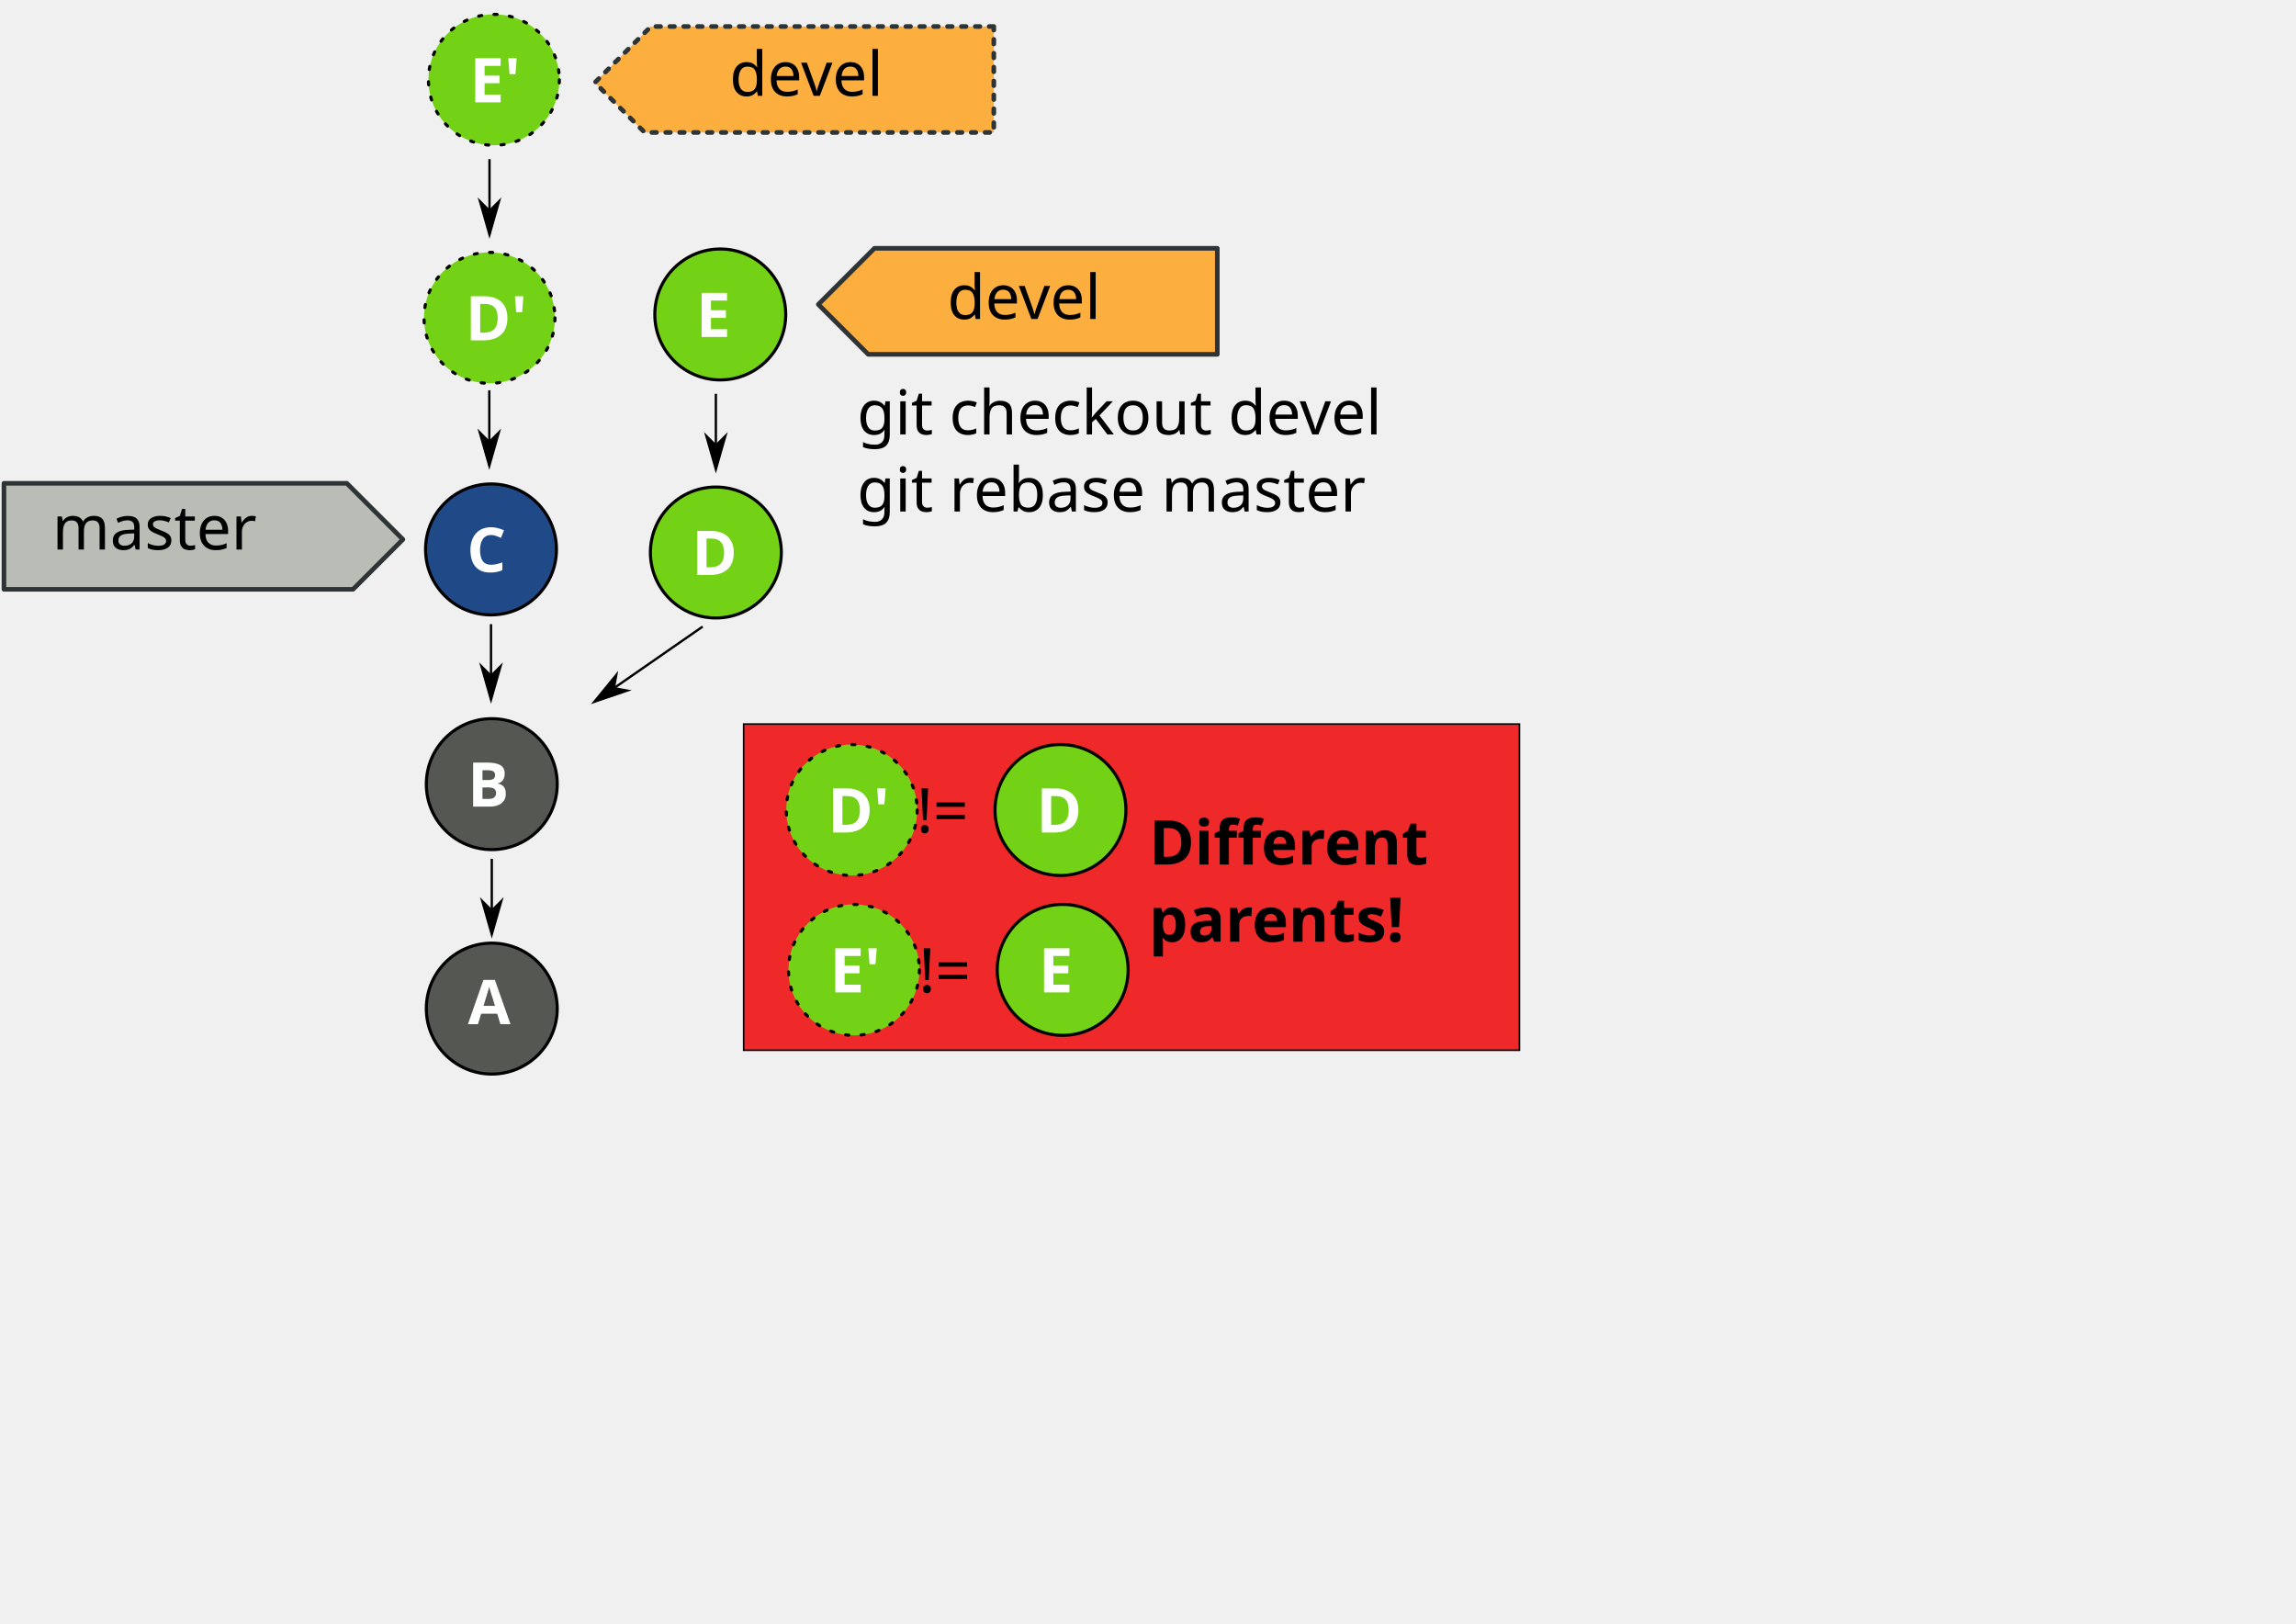
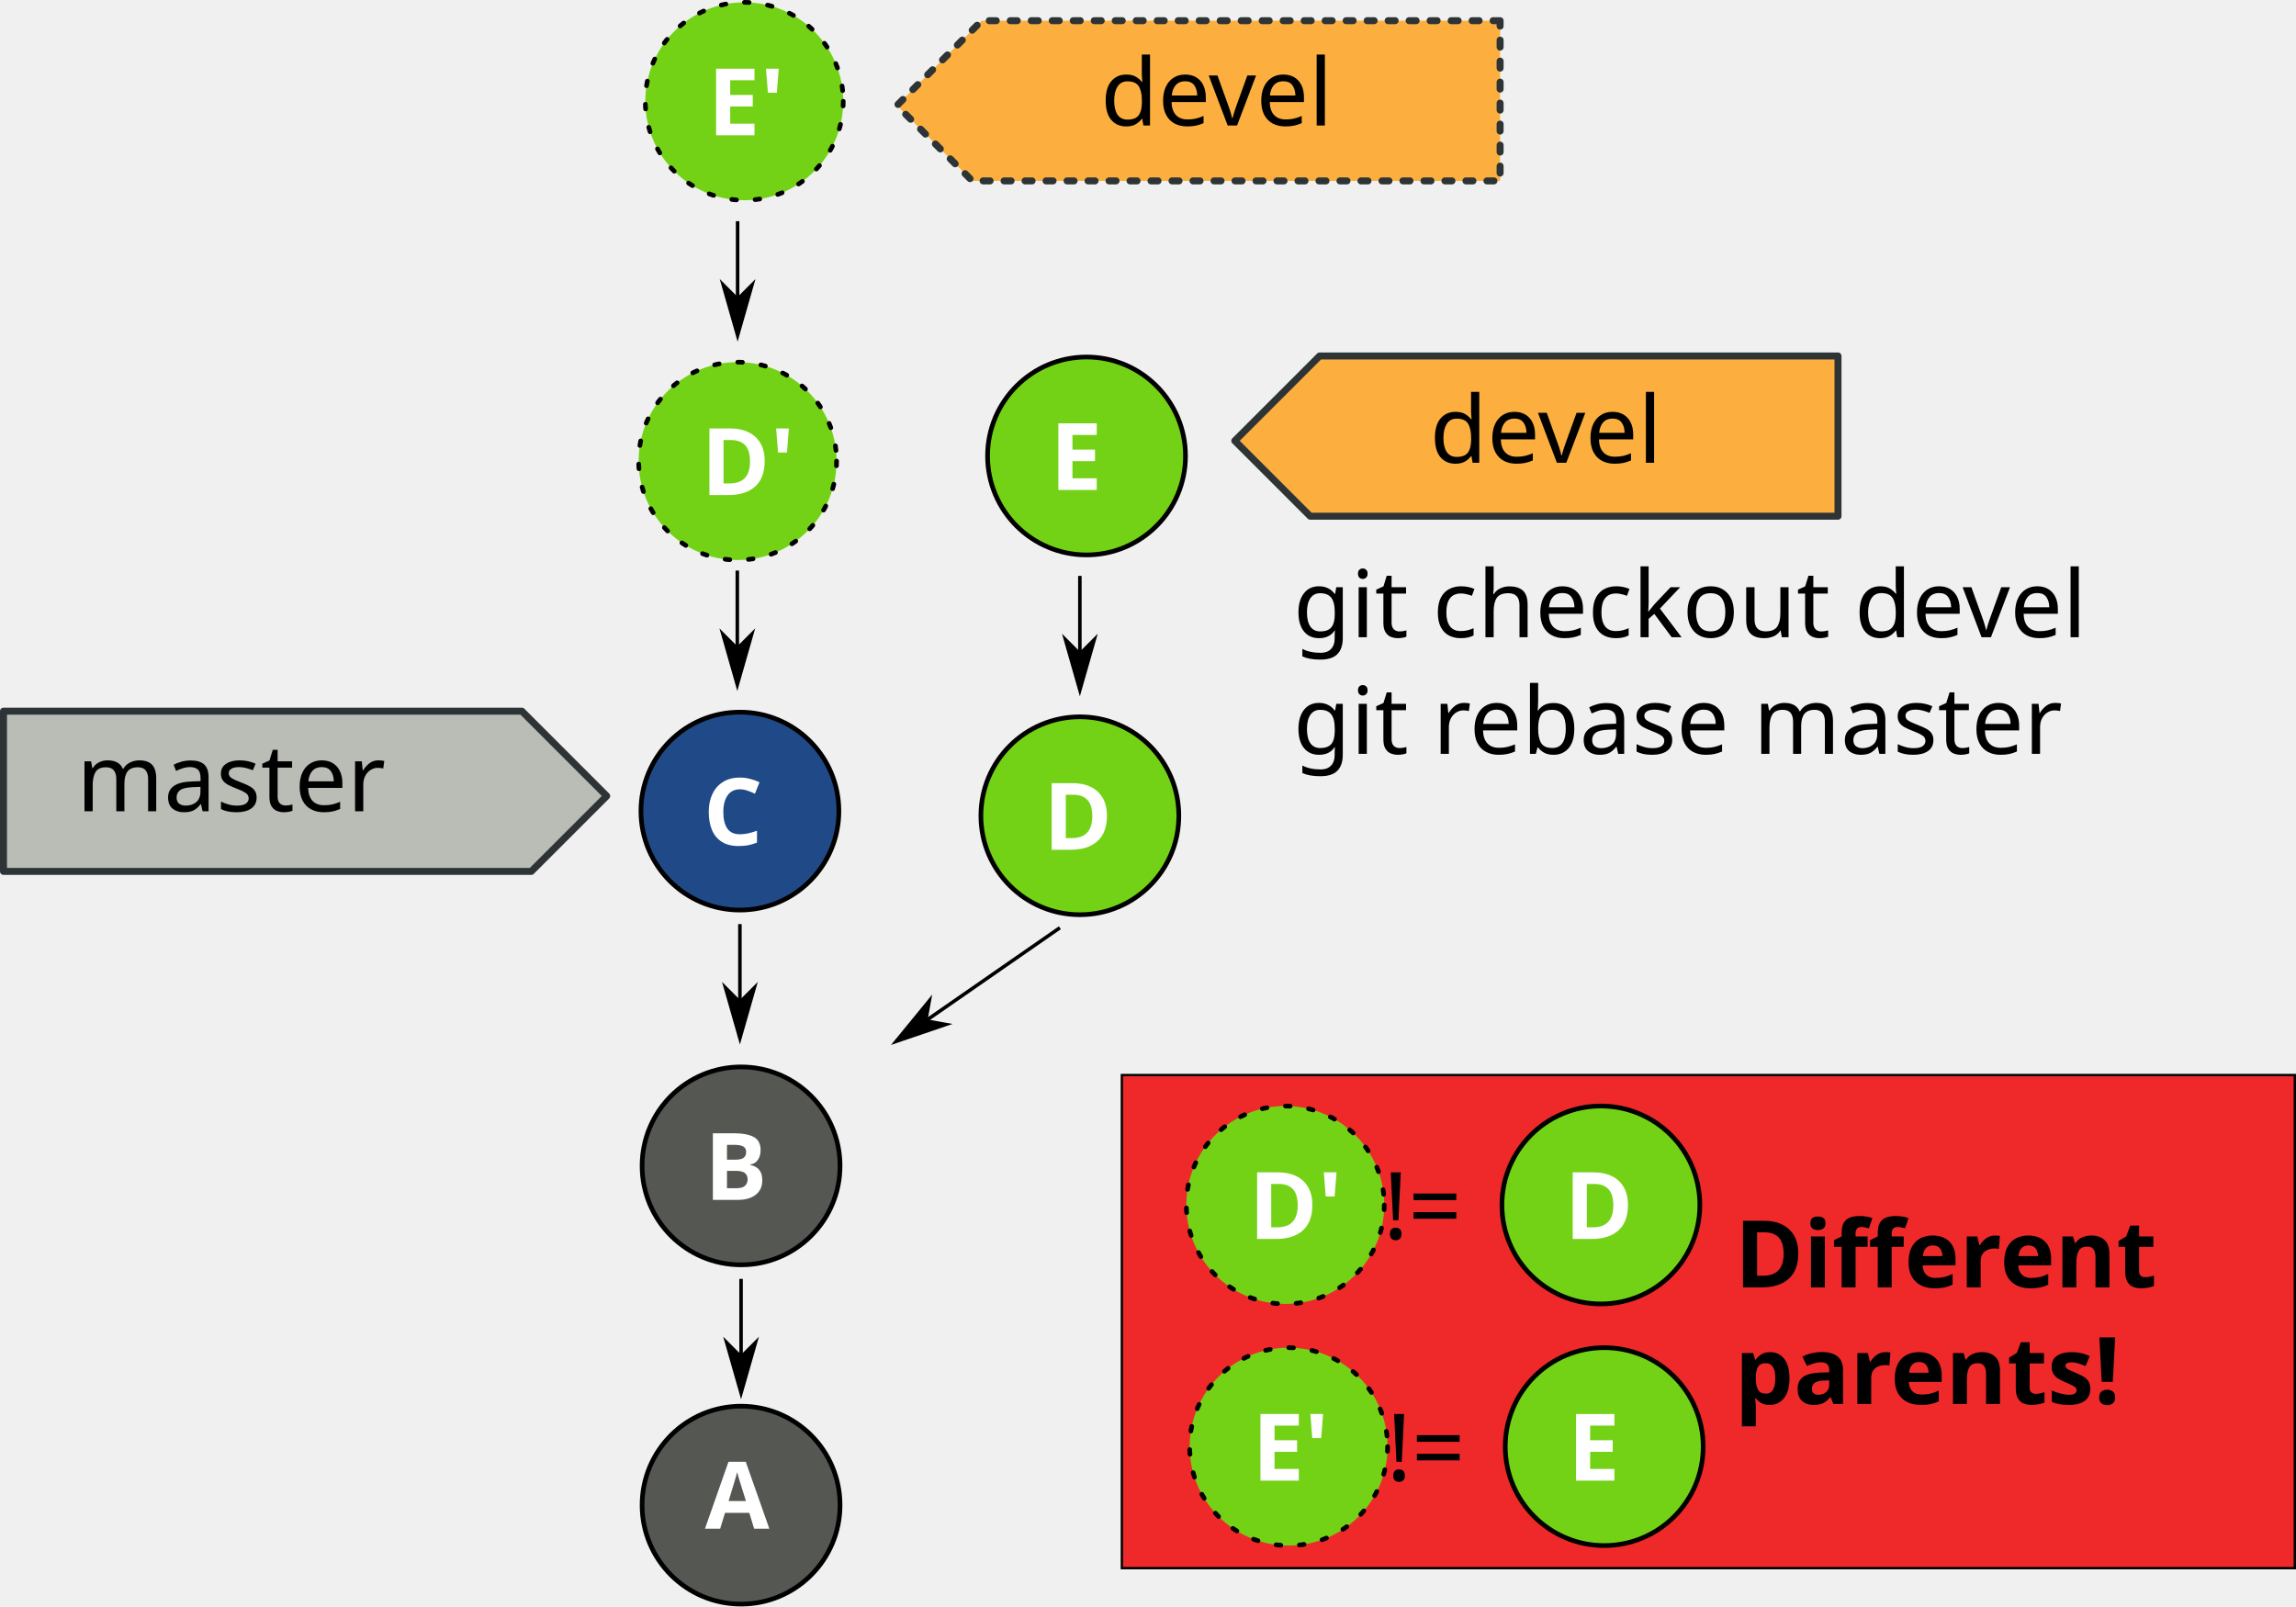
- <svg xmlns="http://www.w3.org/2000/svg" width="420mm" height="297mm" viewBox="0 0 1488.189 1052.362" id="svg4554" version="1.1">
+ <svg xmlns="http://www.w3.org/2000/svg" width="277.791mm" height="194.385mm" viewBox="0 0 984.298 688.765" id="svg4554" version="1.1">
  <defs id="defs4556">
-     <marker style="overflow:visible;" id="marker10382" refX="0.0" refY="0.0" orient="auto">
-       <path transform="scale(0.8) rotate(180) translate(12.5,0)" style="fill-rule:evenodd;stroke:#000000;stroke-width:1pt;stroke-opacity:1;fill:#000000;fill-opacity:1" d="M 0.0,0.0 L 5.0,-5.0 L -12.5,0.0 L 5.0,5.0 L 0.0,0.0 z " id="path10384" />
+     <marker style="overflow:visible" id="marker10382" refX="0" refY="0" orient="auto">
+       <path transform="matrix(-0.8,0,0,-0.8,-10,0)" style="fill:#000000;fill-opacity:1;fill-rule:evenodd;stroke:#000000;stroke-width:1pt;stroke-opacity:1" d="M 0,0 5,-5 -12.5,0 5,5 0,0 Z" id="path10384" />
    </marker>
    <marker orient="auto" refY="0" refX="0" id="marker9983" style="overflow:visible">
      <path id="path9985" d="M 0,0 5,-5 -12.5,0 5,5 0,0 Z" style="fill:#000000;fill-opacity:1;fill-rule:evenodd;stroke:#000000;stroke-width:1pt;stroke-opacity:1" transform="matrix(-0.8,0,0,-0.8,-10,0)" />
    </marker>
    <marker style="overflow:visible" id="marker9012" refX="0" refY="0" orient="auto">
      <path transform="matrix(-0.8,0,0,-0.8,-10,0)" style="fill:#000000;fill-opacity:1;fill-rule:evenodd;stroke:#000000;stroke-width:1pt;stroke-opacity:1" d="M 0,0 5,-5 -12.5,0 5,5 0,0 Z" id="path9014" />
    </marker>
    <marker orient="auto" refY="0" refX="0" id="marker8576" style="overflow:visible">
      <path id="path8578" d="M 0,0 5,-5 -12.5,0 5,5 0,0 Z" style="fill:#000000;fill-opacity:1;fill-rule:evenodd;stroke:#000000;stroke-width:1pt;stroke-opacity:1" transform="matrix(-0.8,0,0,-0.8,-10,0)" />
    </marker>
-     <marker style="overflow:visible;" id="marker5209" refX="0.0" refY="0.0" orient="auto">
-       <path transform="scale(0.8) rotate(180) translate(12.5,0)" style="fill-rule:evenodd;stroke:#000000;stroke-width:1pt;stroke-opacity:1;fill:#000000;fill-opacity:1" d="M 0.0,0.0 L 5.0,-5.0 L -12.5,0.0 L 5.0,5.0 L 0.0,0.0 z " id="path5211" />
+     <marker style="overflow:visible" id="marker5209" refX="0" refY="0" orient="auto">
+       <path transform="matrix(-0.8,0,0,-0.8,-10,0)" style="fill:#000000;fill-opacity:1;fill-rule:evenodd;stroke:#000000;stroke-width:1pt;stroke-opacity:1" d="M 0,0 5,-5 -12.5,0 5,5 0,0 Z" id="path5211" />
    </marker>
-     <marker style="overflow:visible;" id="marker5205" refX="0.0" refY="0.0" orient="auto">
-       <path transform="scale(0.8) rotate(180) translate(12.5,0)" style="fill-rule:evenodd;stroke:#cc0000;stroke-width:1pt;stroke-opacity:1;fill:#cc0000;fill-opacity:1" d="M 0.0,0.0 L 5.0,-5.0 L -12.5,0.0 L 5.0,5.0 L 0.0,0.0 z " id="path5207" />
+     <marker style="overflow:visible" id="marker5205" refX="0" refY="0" orient="auto">
+       <path transform="matrix(-0.8,0,0,-0.8,-10,0)" style="fill:#cc0000;fill-opacity:1;fill-rule:evenodd;stroke:#cc0000;stroke-width:1pt;stroke-opacity:1" d="M 0,0 5,-5 -12.5,0 5,5 0,0 Z" id="path5207" />
    </marker>
-     <marker orient="auto" refY="0.0" refX="0.0" id="marker5052" style="overflow:visible;">
-       <path id="path5054" d="M 0.0,0.0 L 5.0,-5.0 L -12.5,0.0 L 5.0,5.0 L 0.0,0.0 z " style="fill-rule:evenodd;stroke:#000000;stroke-width:1pt;stroke-opacity:1;fill:#000000;fill-opacity:1" transform="scale(0.8) rotate(180) translate(12.5,0)" />
+     <marker orient="auto" refY="0" refX="0" id="marker5052" style="overflow:visible">
+       <path id="path5054" d="M 0,0 5,-5 -12.5,0 5,5 0,0 Z" style="fill:#000000;fill-opacity:1;fill-rule:evenodd;stroke:#000000;stroke-width:1pt;stroke-opacity:1" transform="matrix(-0.8,0,0,-0.8,-10,0)" />
    </marker>
-     <marker style="overflow:visible;" id="marker17921" refX="0.0" refY="0.0" orient="auto">
-       <path transform="scale(0.8) rotate(180) translate(12.5,0)" style="fill-rule:evenodd;stroke:#cc0000;stroke-width:1pt;stroke-opacity:1;fill:#cc0000;fill-opacity:1" d="M 0.0,0.0 L 5.0,-5.0 L -12.5,0.0 L 5.0,5.0 L 0.0,0.0 z " id="path17923" />
+     <marker style="overflow:visible" id="marker17921" refX="0" refY="0" orient="auto">
+       <path transform="matrix(-0.8,0,0,-0.8,-10,0)" style="fill:#cc0000;fill-opacity:1;fill-rule:evenodd;stroke:#cc0000;stroke-width:1pt;stroke-opacity:1" d="M 0,0 5,-5 -12.5,0 5,5 0,0 Z" id="path17923" />
    </marker>
-     <marker style="overflow:visible;" id="marker17913" refX="0.0" refY="0.0" orient="auto">
-       <path transform="scale(0.8) rotate(180) translate(12.5,0)" style="fill-rule:evenodd;stroke:#cc0000;stroke-width:1pt;stroke-opacity:1;fill:#cc0000;fill-opacity:1" d="M 0.0,0.0 L 5.0,-5.0 L -12.5,0.0 L 5.0,5.0 L 0.0,0.0 z " id="path17915" />
+     <marker style="overflow:visible" id="marker17913" refX="0" refY="0" orient="auto">
+       <path transform="matrix(-0.8,0,0,-0.8,-10,0)" style="fill:#cc0000;fill-opacity:1;fill-rule:evenodd;stroke:#cc0000;stroke-width:1pt;stroke-opacity:1" d="M 0,0 5,-5 -12.5,0 5,5 0,0 Z" id="path17915" />
    </marker>
-     <marker orient="auto" refY="0.0" refX="0.0" id="marker16688" style="overflow:visible;">
-       <path id="path16690" d="M 0.0,0.0 L 5.0,-5.0 L -12.5,0.0 L 5.0,5.0 L 0.0,0.0 z " style="fill-rule:evenodd;stroke:#000000;stroke-width:1pt;stroke-opacity:1;fill:#000000;fill-opacity:1" transform="scale(0.8) rotate(180) translate(12.5,0)" />
+     <marker orient="auto" refY="0" refX="0" id="marker16688" style="overflow:visible">
+       <path id="path16690" d="M 0,0 5,-5 -12.5,0 5,5 0,0 Z" style="fill:#000000;fill-opacity:1;fill-rule:evenodd;stroke:#000000;stroke-width:1pt;stroke-opacity:1" transform="matrix(-0.8,0,0,-0.8,-10,0)" />
    </marker>
-     <marker orient="auto" refY="0.0" refX="0.0" id="marker15241" style="overflow:visible;">
-       <path id="path15243" d="M 0.0,0.0 L 5.0,-5.0 L -12.5,0.0 L 5.0,5.0 L 0.0,0.0 z " style="fill-rule:evenodd;stroke:#000000;stroke-width:1pt;stroke-opacity:1;fill:#000000;fill-opacity:1" transform="scale(0.8) rotate(180) translate(12.5,0)" />
+     <marker orient="auto" refY="0" refX="0" id="marker15241" style="overflow:visible">
+       <path id="path15243" d="M 0,0 5,-5 -12.5,0 5,5 0,0 Z" style="fill:#000000;fill-opacity:1;fill-rule:evenodd;stroke:#000000;stroke-width:1pt;stroke-opacity:1" transform="matrix(-0.8,0,0,-0.8,-10,0)" />
    </marker>
-     <marker orient="auto" refY="0.0" refX="0.0" id="Arrow1Lend" style="overflow:visible;">
-       <path id="path5441" d="M 0.0,0.0 L 5.0,-5.0 L -12.5,0.0 L 5.0,5.0 L 0.0,0.0 z " style="fill-rule:evenodd;stroke:#000000;stroke-width:1pt;stroke-opacity:1;fill:#000000;fill-opacity:1" transform="scale(0.8) rotate(180) translate(12.5,0)" />
+     <marker orient="auto" refY="0" refX="0" id="Arrow1Lend" style="overflow:visible">
+       <path id="path5441" d="M 0,0 5,-5 -12.5,0 5,5 0,0 Z" style="fill:#000000;fill-opacity:1;fill-rule:evenodd;stroke:#000000;stroke-width:1pt;stroke-opacity:1" transform="matrix(-0.8,0,0,-0.8,-10,0)" />
    </marker>
    <marker orient="auto" refY="0" refX="0" id="marker16688-0" style="overflow:visible">
      <path id="path16690-0" d="M 0,0 5,-5 -12.5,0 5,5 0,0 Z" style="fill:#000000;fill-opacity:1;fill-rule:evenodd;stroke:#000000;stroke-width:1pt;stroke-opacity:1" transform="matrix(-0.8,0,0,-0.8,-10,0)" />
    </marker>
    <marker style="overflow:visible" id="marker15165-5-0" refX="0" refY="0" orient="auto">
      <path transform="matrix(-0.8,0,0,-0.8,-10,0)" style="fill:#000000;fill-opacity:1;fill-rule:evenodd;stroke:#000000;stroke-width:1pt;stroke-opacity:1" d="M 0,0 5,-5 -12.5,0 5,5 0,0 Z" id="path15167-0-9" />
    </marker>
    <marker orient="auto" refY="0" refX="0" id="marker15241-7" style="overflow:visible">
      <path id="path15243-8" d="M 0,0 5,-5 -12.5,0 5,5 0,0 Z" style="fill:#000000;fill-opacity:1;fill-rule:evenodd;stroke:#000000;stroke-width:1pt;stroke-opacity:1" transform="matrix(-0.8,0,0,-0.8,-10,0)" />
    </marker>
    <marker style="overflow:visible" id="marker15165-5-0-6" refX="0" refY="0" orient="auto">
      <path transform="matrix(-0.8,0,0,-0.8,-10,0)" style="fill:#000000;fill-opacity:1;fill-rule:evenodd;stroke:#000000;stroke-width:1pt;stroke-opacity:1" d="M 0,0 5,-5 -12.5,0 5,5 0,0 Z" id="path15167-0-9-6" />
    </marker>
    <marker orient="auto" refY="0" refX="0" id="Arrow1Lend-2" style="overflow:visible">
      <path id="path5441-8" d="M 0,0 5,-5 -12.5,0 5,5 0,0 Z" style="fill:#000000;fill-opacity:1;fill-rule:evenodd;stroke:#000000;stroke-width:1pt;stroke-opacity:1" transform="matrix(-0.8,0,0,-0.8,-10,0)" />
    </marker>
    <marker style="overflow:visible" id="marker5209-6" refX="0" refY="0" orient="auto">
      <path transform="matrix(-0.8,0,0,-0.8,-10,0)" style="fill:#000000;fill-opacity:1;fill-rule:evenodd;stroke:#000000;stroke-width:1pt;stroke-opacity:1" d="M 0,0 5,-5 -12.5,0 5,5 0,0 Z" id="path5211-0" />
    </marker>
    <marker style="overflow:visible" id="marker5209-6-6" refX="0" refY="0" orient="auto">
      <path transform="matrix(-0.8,0,0,-0.8,-10,0)" style="fill:#000000;fill-opacity:1;fill-rule:evenodd;stroke:#000000;stroke-width:1pt;stroke-opacity:1" d="M 0,0 5,-5 -12.5,0 5,5 0,0 Z" id="path5211-0-2" />
    </marker>
    <marker orient="auto" refY="0" refX="0" id="marker5052-6-3" style="overflow:visible">
      <path id="path5054-7-7" d="M 0,0 5,-5 -12.5,0 5,5 0,0 Z" style="fill:#000000;fill-opacity:1;fill-rule:evenodd;stroke:#000000;stroke-width:1pt;stroke-opacity:1" transform="matrix(-0.8,0,0,-0.8,-10,0)" />
    </marker>
    <marker orient="auto" refY="0" refX="0" id="Arrow1Lend-2-5" style="overflow:visible">
      <path id="path5441-8-7" d="M 0,0 5,-5 -12.5,0 5,5 0,0 Z" style="fill:#000000;fill-opacity:1;fill-rule:evenodd;stroke:#000000;stroke-width:1pt;stroke-opacity:1" transform="matrix(-0.8,0,0,-0.8,-10,0)" />
    </marker>
    <marker orient="auto" refY="0" refX="0" id="marker5052-6-3-1" style="overflow:visible">
      <path id="path5054-7-7-0" d="M 0,0 5,-5 -12.5,0 5,5 0,0 Z" style="fill:#000000;fill-opacity:1;fill-rule:evenodd;stroke:#000000;stroke-width:1pt;stroke-opacity:1" transform="matrix(-0.8,0,0,-0.8,-10,0)" />
    </marker>
    <marker style="overflow:visible" id="marker5209-6-6-0" refX="0" refY="0" orient="auto">
      <path transform="matrix(-0.8,0,0,-0.8,-10,0)" style="fill:#000000;fill-opacity:1;fill-rule:evenodd;stroke:#000000;stroke-width:1pt;stroke-opacity:1" d="M 0,0 5,-5 -12.5,0 5,5 0,0 Z" id="path5211-0-2-9" />
    </marker>
    <marker orient="auto" refY="0" refX="0" id="Arrow1Lend-2-5-4" style="overflow:visible">
      <path id="path5441-8-7-6" d="M 0,0 5,-5 -12.5,0 5,5 0,0 Z" style="fill:#000000;fill-opacity:1;fill-rule:evenodd;stroke:#000000;stroke-width:1pt;stroke-opacity:1" transform="matrix(-0.8,0,0,-0.8,-10,0)" />
    </marker>
  </defs>
-   <g id="layer_devel_branch_rebase" style="display:inline">
+   <g id="layer_devel_branch_rebase" style="display:inline" transform="translate(-1.059067,-8.29426)">
    <g id="g17765" transform="translate(145.0109,43.71717)">
      <circle r="42.426" cy="609.915" cx="173.746" id="circle17767" style="opacity:1;fill:#555753;fill-opacity:1;stroke:#000000;stroke-width:2;stroke-linecap:round;stroke-linejoin:round;stroke-miterlimit:4;stroke-dasharray:none;stroke-opacity:1" />
      <text id="text17769" y="620.017" x="158.268" style="font-style:normal;font-variant:normal;font-weight:bold;font-stretch:normal;font-size:40px;line-height:125%;font-family:sans-serif;-inkscape-font-specification:'sans-serif, Bold';text-align:start;letter-spacing:0px;word-spacing:0px;writing-mode:lr-tb;text-anchor:start;fill:#ffffff;fill-opacity:1;stroke:none;stroke-width:1px;stroke-linecap:butt;stroke-linejoin:miter;stroke-opacity:1" xml:space="preserve">
        <tspan y="620.017" x="158.268" id="tspan17771">A</tspan>
      </text>
    </g>
    <g id="g17773" transform="translate(145.0109,43.71717)">
      <circle r="42.426" cy="464.453" cx="173.746" id="circle17775" style="opacity:1;fill:#555753;fill-opacity:1;stroke:#000000;stroke-width:2;stroke-linecap:round;stroke-linejoin:round;stroke-miterlimit:4;stroke-dasharray:none;stroke-opacity:1" />
      <text id="text17777" y="479.034" x="158.072" style="font-style:normal;font-variant:normal;font-weight:bold;font-stretch:normal;font-size:40px;line-height:125%;font-family:sans-serif;-inkscape-font-specification:'sans-serif, Bold';text-align:start;letter-spacing:0px;word-spacing:0px;writing-mode:lr-tb;text-anchor:start;fill:#ffffff;fill-opacity:1;stroke:none;stroke-width:1px;stroke-linecap:butt;stroke-linejoin:miter;stroke-opacity:1" xml:space="preserve">
        <tspan id="tspan17779" x="158.072" y="479.034">B</tspan>
      </text>
    </g>
    <path id="path17781" d="m 318.757,556.617 0,48.691" style="fill:none;fill-rule:evenodd;stroke:#000000;stroke-width:1.51;stroke-linecap:butt;stroke-linejoin:miter;stroke-miterlimit:4;stroke-dasharray:none;stroke-opacity:1;marker-end:url(#Arrow1Lend)" />
    <g transform="translate(144.5132,-108.3971)" id="g17783" style="fill:#204a87">
      <circle r="42.426" cy="464.453" cx="173.746" id="circle17785" style="opacity:1;fill:#204a87;fill-opacity:1;stroke:#000000;stroke-width:2;stroke-linecap:round;stroke-linejoin:round;stroke-miterlimit:4;stroke-dasharray:none;stroke-opacity:1" />
      <text id="text17787" y="479.034" x="158.072" style="font-style:normal;font-variant:normal;font-weight:bold;font-stretch:normal;font-size:40px;line-height:125%;font-family:sans-serif;-inkscape-font-specification:'sans-serif, Bold';text-align:start;letter-spacing:0px;word-spacing:0px;writing-mode:lr-tb;text-anchor:start;fill:#ffffff;fill-opacity:1;stroke:none;stroke-width:1px;stroke-linecap:butt;stroke-linejoin:miter;stroke-opacity:1" xml:space="preserve">
        <tspan id="tspan17789" x="158.072" y="479.034">C</tspan>
      </text>
    </g>
    <path id="path17791" d="m 318.259,404.503 0,48.691" style="fill:none;fill-rule:evenodd;stroke:#000000;stroke-width:1.51;stroke-linecap:butt;stroke-linejoin:miter;stroke-miterlimit:4;stroke-dasharray:none;stroke-opacity:1;marker-end:url(#marker16688)" />
    <path style="fill:#babdb6;fill-opacity:1;fill-rule:evenodd;stroke:#2e3436;stroke-width:3;stroke-linecap:round;stroke-linejoin:round;stroke-miterlimit:4;stroke-dasharray:none;stroke-opacity:1" d="m 2.559,313.211 222.234,0 36.365,36.365 -32.325,32.325 -226.274,0 z" id="path17795" />
    <text xml:space="preserve" style="font-style:normal;font-weight:normal;font-size:40px;line-height:125%;font-family:sans-serif;letter-spacing:0px;word-spacing:0px;fill:#000000;fill-opacity:1;stroke:none;stroke-width:1px;stroke-linecap:butt;stroke-linejoin:miter;stroke-opacity:1" x="33.874" y="356.143" id="text17797">
      <tspan id="tspan17799" x="33.874" y="356.143">master</tspan>
    </text>
    <g id="g8566" transform="translate(0,2)">
      <path id="path17803" d="m 789.014,158.925 -222.234,0 -36.365,36.365 32.325,32.325 226.274,0 z" style="fill:#fcaf3e;fill-opacity:1;fill-rule:evenodd;stroke:#2e3436;stroke-width:3;stroke-linecap:round;stroke-linejoin:round;stroke-miterlimit:4;stroke-dasharray:none;stroke-opacity:1" />
      <text id="text17805" y="204.714" x="614.015" style="font-style:normal;font-variant:normal;font-weight:normal;font-stretch:normal;font-size:40px;line-height:125%;font-family:sans-serif;-inkscape-font-specification:'sans-serif, Normal';text-align:start;letter-spacing:0px;word-spacing:0px;writing-mode:lr-tb;text-anchor:start;fill:#000000;fill-opacity:1;stroke:none;stroke-width:1px;stroke-linecap:butt;stroke-linejoin:miter;stroke-opacity:1" xml:space="preserve">
        <tspan id="tspan17807" x="614.015" y="204.714">devel</tspan>
      </text>
    </g>
    <path style="fill:none;fill-rule:evenodd;stroke:#000000;stroke-width:1.51;stroke-linecap:butt;stroke-linejoin:miter;stroke-miterlimit:4;stroke-dasharray:none;stroke-opacity:1;marker-end:url(#marker15241)" d="m 455.429,406.076 -70,48.571" id="path17809" />
    <path id="path17811" d="m 464,255.214 0,48.691" style="display:inline;fill:none;fill-rule:evenodd;stroke:#000000;stroke-width:1.51;stroke-linecap:butt;stroke-linejoin:miter;stroke-miterlimit:4;stroke-dasharray:none;stroke-opacity:1;marker-end:url(#marker8576)" />
    <g transform="translate(-31.71429,-25.71429)" id="g17813">
      <circle style="opacity:1;fill:#73d216;fill-opacity:1;stroke:#000000;stroke-width:2;stroke-linecap:round;stroke-linejoin:round;stroke-miterlimit:4;stroke-dasharray:none;stroke-dashoffset:0;stroke-opacity:1" id="circle17815" cx="498.571" cy="229.505" r="42.426" />
      <text xml:space="preserve" style="font-style:normal;font-variant:normal;font-weight:bold;font-stretch:normal;font-size:40px;line-height:125%;font-family:sans-serif;-inkscape-font-specification:'sans-serif, Bold';text-align:start;letter-spacing:0px;word-spacing:0px;writing-mode:lr-tb;text-anchor:start;fill:#ffffff;fill-opacity:1;stroke:none;stroke-width:1px;stroke-linecap:butt;stroke-linejoin:miter;stroke-opacity:1" x="482.898" y="244.085" id="text17817">
        <tspan id="tspan17819" x="482.898" y="244.085">E</tspan>
      </text>
    </g>
    <g style="display:inline;fill:#73d216" transform="translate(290.2537,-106.3971)" id="g17821">
      <circle r="42.426" cy="464.453" cx="173.746" id="circle17823" style="opacity:1;fill:#73d216;fill-opacity:1;stroke:#000000;stroke-width:2;stroke-linecap:round;stroke-linejoin:round;stroke-miterlimit:4;stroke-dasharray:none;stroke-opacity:1" />
      <text id="text17825" y="479.034" x="158.072" style="font-style:normal;font-variant:normal;font-weight:bold;font-stretch:normal;font-size:40px;line-height:125%;font-family:sans-serif;-inkscape-font-specification:'sans-serif, Bold';text-align:start;letter-spacing:0px;word-spacing:0px;writing-mode:lr-tb;text-anchor:start;fill:#ffffff;fill-opacity:1;stroke:none;stroke-width:1px;stroke-linecap:butt;stroke-linejoin:miter;stroke-opacity:1" xml:space="preserve">
        <tspan id="tspan17827" x="158.072" y="479.034">D</tspan>
      </text>
    </g>
    <text xml:space="preserve" style="font-style:normal;font-weight:normal;font-size:40px;line-height:125%;font-family:sans-serif;letter-spacing:0px;word-spacing:0px;fill:#000000;fill-opacity:1;stroke:none;stroke-width:1px;stroke-linecap:butt;stroke-linejoin:miter;stroke-opacity:1" x="555.509" y="281.505" id="text17837">
      <tspan id="tspan17839" x="555.509" y="281.505">git checkout devel</tspan>
      <tspan x="555.509" y="331.505" id="tspan17841">git rebase master</tspan>
    </text>
    <g id="g8571" transform="translate(378,4)">
      <path id="path17849" d="m 266.157,13.16 -222.234,0 -36.365,36.365 32.325,32.325 226.274,0 z" style="fill:#fcaf3e;fill-opacity:1;fill-rule:evenodd;stroke:#2e3436;stroke-width:3;stroke-linecap:round;stroke-linejoin:round;stroke-miterlimit:4;stroke-dasharray:3, 6;stroke-dashoffset:0;stroke-opacity:1" />
      <text id="text17851" y="58.091" x="94.872" style="font-style:normal;font-weight:normal;font-size:40px;line-height:125%;font-family:sans-serif;letter-spacing:0px;word-spacing:0px;fill:#000000;fill-opacity:1;stroke:none;stroke-width:1px;stroke-linecap:butt;stroke-linejoin:miter;stroke-opacity:1" xml:space="preserve">
        <tspan y="58.091" x="94.872" id="tspan17853">devel</tspan>
      </text>
    </g>
    <path id="path17811-6" d="m 317.273,103.144 0,48.691" style="display:inline;fill:none;fill-rule:evenodd;stroke:#000000;stroke-width:1.51;stroke-linecap:butt;stroke-linejoin:miter;stroke-miterlimit:4;stroke-dasharray:none;stroke-opacity:1;marker-end:url(#marker15165-5-0)" />
    <g id="g18190" transform="translate(0,22)">
      <circle style="opacity:1;fill:#73d216;fill-opacity:1;stroke:#000000;stroke-width:2;stroke-linecap:round;stroke-linejoin:round;stroke-miterlimit:4;stroke-dasharray:2, 8;stroke-dashoffset:0;stroke-opacity:1" id="circle17815-9" cx="320.13" cy="29.721" r="42.426" />
      <text xml:space="preserve" style="font-style:normal;font-variant:normal;font-weight:bold;font-stretch:normal;font-size:40px;line-height:125%;font-family:sans-serif;-inkscape-font-specification:'sans-serif, Bold';text-align:start;letter-spacing:0px;word-spacing:0px;writing-mode:lr-tb;text-anchor:start;fill:#ffffff;fill-opacity:1;stroke:none;stroke-width:1px;stroke-linecap:butt;stroke-linejoin:miter;stroke-opacity:1" x="304.456" y="44.301" id="text17817-1">
        <tspan id="tspan18142" x="304.456" y="44.301">E'</tspan>
      </text>
    </g>
    <g id="g18185" transform="translate(0,22)">
      <circle r="42.426" cy="183.986" cx="317.273" id="circle17823-0" style="opacity:1;fill:#73d216;fill-opacity:1;stroke:#000000;stroke-width:2;stroke-linecap:round;stroke-linejoin:round;stroke-miterlimit:4;stroke-dasharray:2, 8;stroke-dashoffset:0;stroke-opacity:1" />
      <text id="text17825-6" y="198.566" x="301.599" style="font-style:normal;font-variant:normal;font-weight:bold;font-stretch:normal;font-size:40px;line-height:125%;font-family:sans-serif;-inkscape-font-specification:'sans-serif, Bold';text-align:start;letter-spacing:0px;word-spacing:0px;writing-mode:lr-tb;text-anchor:start;fill:#ffffff;fill-opacity:1;stroke:none;stroke-width:1px;stroke-linecap:butt;stroke-linejoin:miter;stroke-opacity:1" xml:space="preserve">
        <tspan id="tspan18144" x="301.599" y="198.566">D'</tspan>
      </text>
    </g>
    <path id="path17811-6-7" d="m 317.143,252.929 0,48.691" style="display:inline;fill:none;fill-rule:evenodd;stroke:#000000;stroke-width:1.51;stroke-linecap:butt;stroke-linejoin:miter;stroke-miterlimit:4;stroke-dasharray:none;stroke-opacity:1;marker-end:url(#marker15165-5-0-6)" />
    <g id="g8964" transform="translate(-48,224)">
      <rect y="245.226" x="530.007" height="211.415" width="502.843" id="rect4474" style="color:#000000;clip-rule:nonzero;display:inline;overflow:visible;visibility:visible;opacity:1;isolation:auto;mix-blend-mode:normal;color-interpolation:sRGB;color-interpolation-filters:linearRGB;solid-color:#000000;solid-opacity:1;fill:#ef2929;fill-opacity:1;fill-rule:evenodd;stroke:#000000;stroke-width:1.014px;stroke-linecap:butt;stroke-linejoin:miter;stroke-miterlimit:4;stroke-dasharray:none;stroke-dashoffset:0;stroke-opacity:1;color-rendering:auto;image-rendering:auto;shape-rendering:auto;text-rendering:auto;enable-background:accumulate" />
      <g id="g17821-9" transform="translate(563.0459,-59.91331)" style="display:inline;fill:#73d216">
        <circle style="opacity:1;fill:#73d216;fill-opacity:1;stroke:#000000;stroke-width:2;stroke-linecap:round;stroke-linejoin:round;stroke-miterlimit:4;stroke-dasharray:none;stroke-opacity:1" id="circle17823-7" cx="173.746" cy="464.453" r="42.426" />
        <text xml:space="preserve" style="font-style:normal;font-variant:normal;font-weight:bold;font-stretch:normal;font-size:40px;line-height:125%;font-family:sans-serif;-inkscape-font-specification:'sans-serif, Bold';text-align:start;letter-spacing:0px;word-spacing:0px;writing-mode:lr-tb;text-anchor:start;fill:#ffffff;fill-opacity:1;stroke:none;stroke-width:1px;stroke-linecap:butt;stroke-linejoin:miter;stroke-opacity:1" x="158.072" y="479.034" id="text17825-2">
          <tspan y="479.034" x="158.072" id="tspan18378">E</tspan>
        </text>
      </g>
      <g transform="translate(284.2207,220.5539)" id="g18185-7" style="display:inline">
        <circle style="opacity:1;fill:#73d216;fill-opacity:1;stroke:#000000;stroke-width:2;stroke-linecap:round;stroke-linejoin:round;stroke-miterlimit:4;stroke-dasharray:2, 8;stroke-dashoffset:0;stroke-opacity:1" id="circle17823-0-1" cx="317.273" cy="183.986" r="42.426" />
        <text xml:space="preserve" style="font-style:normal;font-variant:normal;font-weight:bold;font-stretch:normal;font-size:40px;line-height:125%;font-family:sans-serif;-inkscape-font-specification:'sans-serif, Bold';text-align:start;letter-spacing:0px;word-spacing:0px;writing-mode:lr-tb;text-anchor:start;fill:#ffffff;fill-opacity:1;stroke:none;stroke-width:1px;stroke-linecap:butt;stroke-linejoin:miter;stroke-opacity:1" x="301.599" y="198.566" id="text17825-6-0">
          <tspan y="198.566" x="301.599" id="tspan18376">E'</tspan>
        </text>
      </g>
      <text id="text17855-7" y="419.12" x="643.479" style="font-style:normal;font-variant:normal;font-weight:normal;font-stretch:normal;font-size:40px;line-height:125%;font-family:sans-serif;-inkscape-font-specification:'sans-serif, Normal';text-align:start;letter-spacing:0px;word-spacing:0px;writing-mode:lr-tb;text-anchor:start;display:inline;fill:#000000;fill-opacity:1;stroke:none;stroke-width:1px;stroke-linecap:butt;stroke-linejoin:miter;stroke-opacity:1" xml:space="preserve">
        <tspan style="fill:#000000" y="419.12" x="643.479" id="tspan17857-1">!=</tspan>
      </text>
      <g id="g17821-9-2" transform="translate(561.6173,-163.5198)" style="display:inline;fill:#73d216">
        <circle style="opacity:1;fill:#73d216;fill-opacity:1;stroke:#000000;stroke-width:2;stroke-linecap:round;stroke-linejoin:round;stroke-miterlimit:4;stroke-dasharray:none;stroke-opacity:1" id="circle17823-7-1" cx="173.746" cy="464.453" r="42.426" />
        <text xml:space="preserve" style="font-style:normal;font-variant:normal;font-weight:bold;font-stretch:normal;font-size:40px;line-height:125%;font-family:sans-serif;-inkscape-font-specification:'sans-serif, Bold';text-align:start;letter-spacing:0px;word-spacing:0px;writing-mode:lr-tb;text-anchor:start;fill:#ffffff;fill-opacity:1;stroke:none;stroke-width:1px;stroke-linecap:butt;stroke-linejoin:miter;stroke-opacity:1" x="158.072" y="479.034" id="text17825-2-3">
          <tspan y="479.034" x="158.072" id="tspan17827-7-6">D</tspan>
        </text>
      </g>
      <g transform="translate(282.7921,116.9475)" id="g18185-7-4" style="display:inline">
        <circle style="opacity:1;fill:#73d216;fill-opacity:1;stroke:#000000;stroke-width:2;stroke-linecap:round;stroke-linejoin:round;stroke-miterlimit:4;stroke-dasharray:2, 8;stroke-dashoffset:0;stroke-opacity:1" id="circle17823-0-1-4" cx="317.273" cy="183.986" r="42.426" />
        <text xml:space="preserve" style="font-style:normal;font-variant:normal;font-weight:bold;font-stretch:normal;font-size:40px;line-height:125%;font-family:sans-serif;-inkscape-font-specification:'sans-serif, Bold';text-align:start;letter-spacing:0px;word-spacing:0px;writing-mode:lr-tb;text-anchor:start;fill:#ffffff;fill-opacity:1;stroke:none;stroke-width:1px;stroke-linecap:butt;stroke-linejoin:miter;stroke-opacity:1" x="301.599" y="198.566" id="text17825-6-0-3">
          <tspan y="198.566" x="301.599" id="tspan18144-3-3">D'</tspan>
        </text>
      </g>
      <text id="text17855-7-1" y="315.514" x="642.05" style="font-style:normal;font-variant:normal;font-weight:normal;font-stretch:normal;font-size:40px;line-height:125%;font-family:sans-serif;-inkscape-font-specification:'sans-serif, Normal';text-align:start;letter-spacing:0px;word-spacing:0px;writing-mode:lr-tb;text-anchor:start;display:inline;fill:#000000;fill-opacity:1;stroke:none;stroke-width:1px;stroke-linecap:butt;stroke-linejoin:miter;stroke-opacity:1" xml:space="preserve">
        <tspan style="fill:#000000" y="315.514" x="642.05" id="tspan17857-1-1">!=</tspan>
      </text>
      <text id="text17855-4" y="336.255" x="792.695" style="font-style:normal;font-variant:normal;font-weight:bold;font-stretch:normal;font-size:40px;line-height:125%;font-family:sans-serif;-inkscape-font-specification:'sans-serif, Bold';text-align:start;letter-spacing:0px;word-spacing:0px;writing-mode:lr-tb;text-anchor:start;display:inline;fill:#000000;fill-opacity:1;stroke:none;stroke-width:1px;stroke-linecap:butt;stroke-linejoin:miter;stroke-opacity:1" xml:space="preserve">
        <tspan id="tspan18432" x="792.695" y="336.255">Different</tspan>
        <tspan id="tspan18434" x="792.695" y="386.255">parents!</tspan>
      </text>
    </g>
  </g>
</svg>
